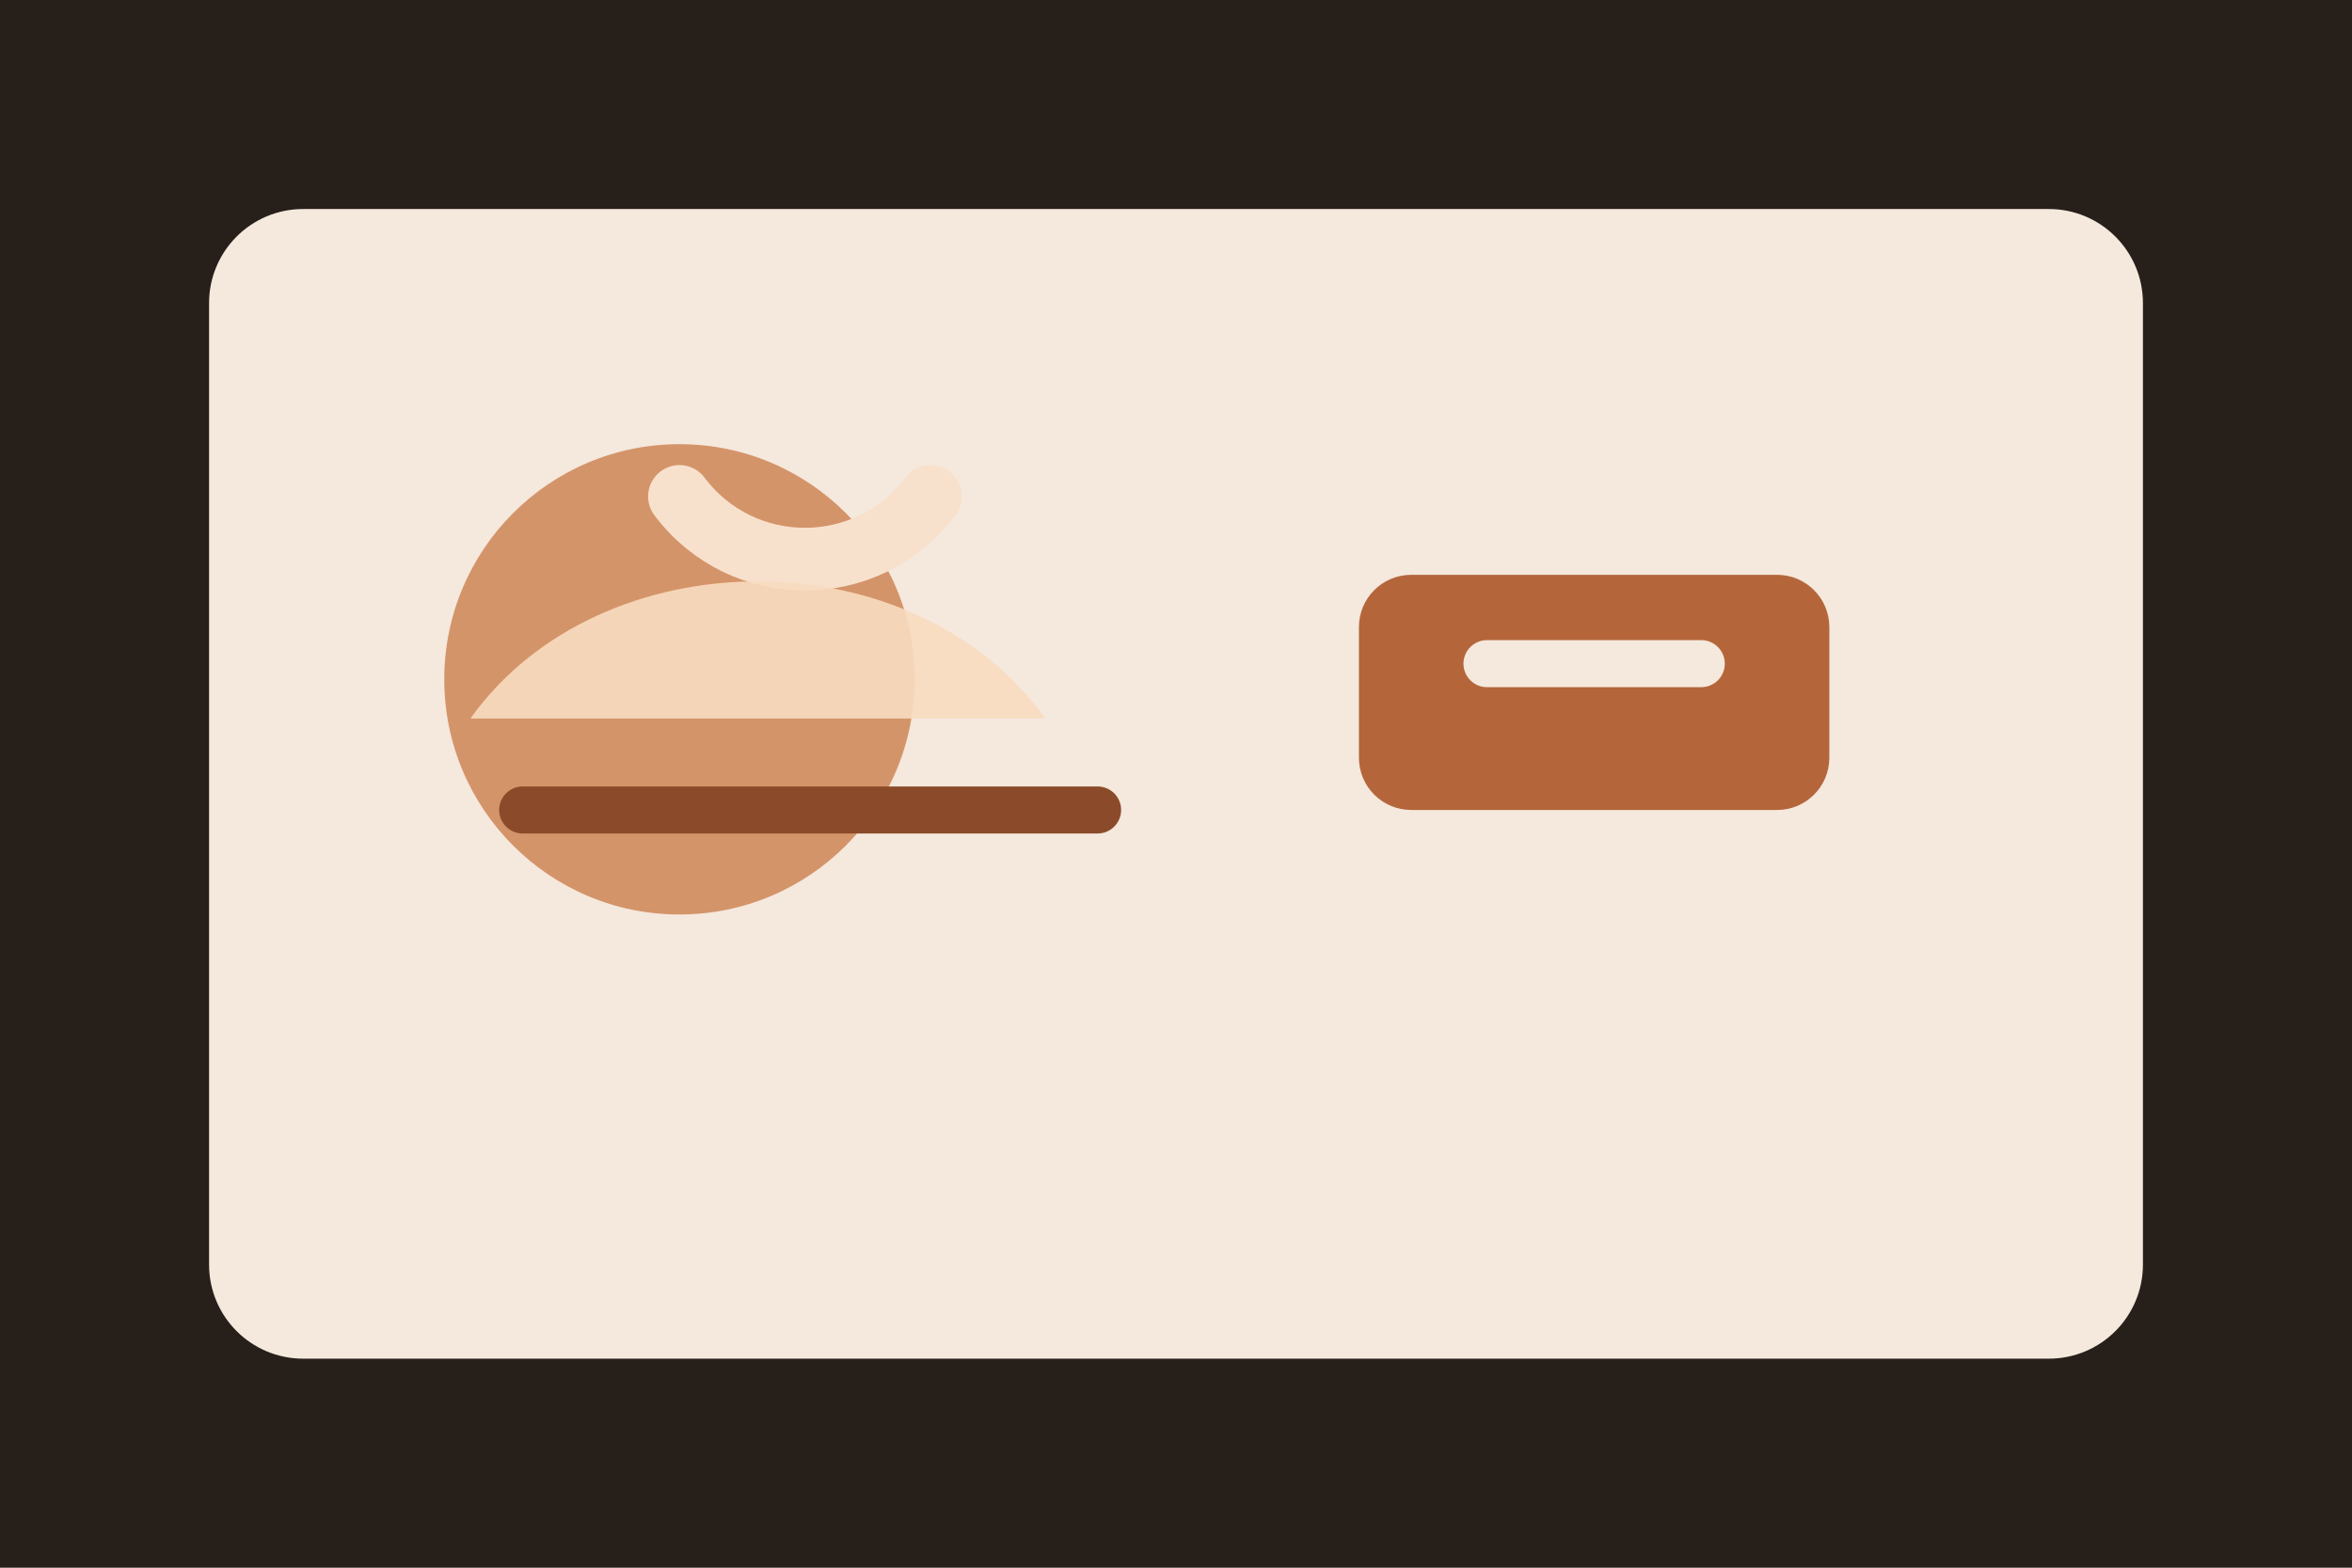
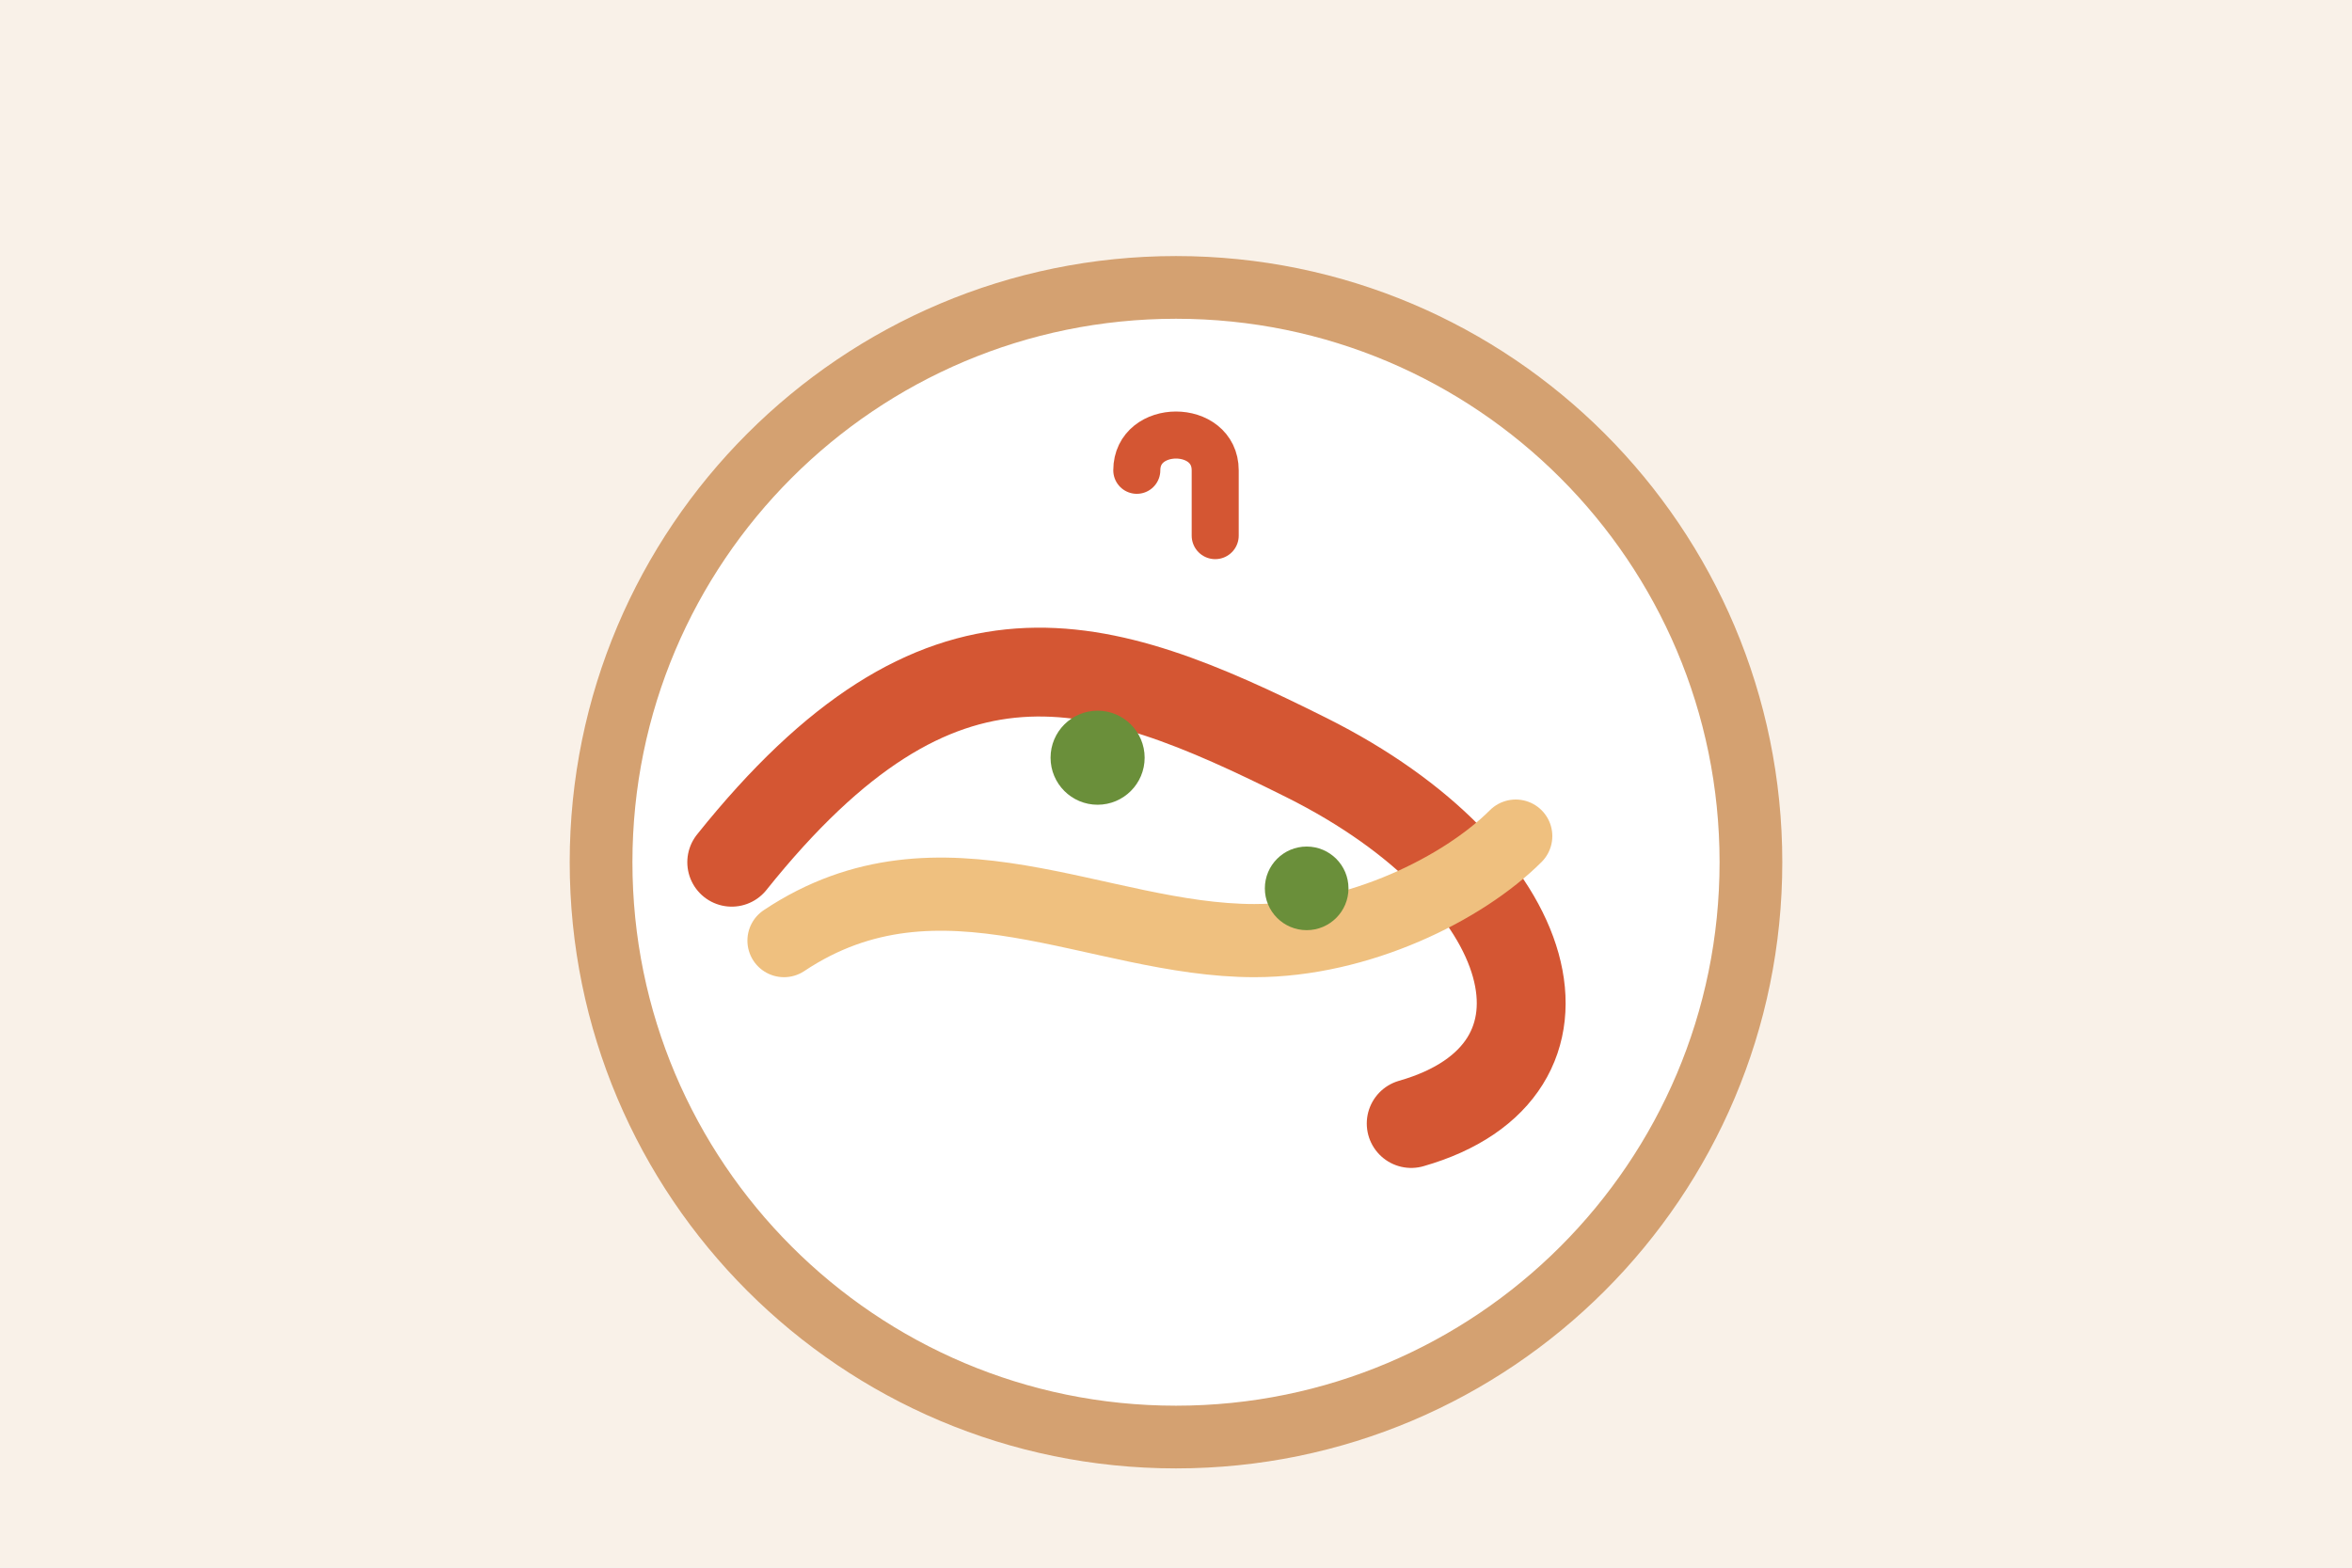
<svg xmlns="http://www.w3.org/2000/svg" viewBox="0 0 900 600">
-   <rect width="900" height="600" fill="#27201a" />
-   <rect x="80" y="80" width="740" height="440" rx="36" fill="#f5e8dd" />
-   <circle cx="260" cy="260" r="90" fill="#d49469" />
-   <path d="M260 190c24 32 72 32 96 0" stroke="#f7e1cc" stroke-width="24" stroke-linecap="round" fill="none" />
-   <path d="M200 310h220" stroke="#8b4b2a" stroke-width="18" stroke-linecap="round" />
-   <path d="M180 275c50-70 170-70 220 0" fill="#f8dcc0" opacity="0.9" />
-   <rect x="520" y="220" width="180" height="90" rx="20" fill="#b4663a" />
-   <rect x="560" y="245" width="100" height="18" rx="9" fill="#f5e8dd" />
+   <rect width="900" height="600" fill="#f9f1e8" />
+   <circle cx="450" cy="330" r="220" fill="#ffffff" stroke="#d4a171" stroke-width="24" />
+   <path d="M280 330c80-100 140-80 220-40 90 45 110 120 40 140" fill="none" stroke="#d45633" stroke-width="34" stroke-linecap="round" />
+   <path d="M300 360c60-40 120 0 180 0 40 0 80-20 100-40" fill="none" stroke="#efc07f" stroke-width="28" stroke-linecap="round" />
+   <circle cx="420" cy="290" r="18" fill="#6a8f3a" />
+   <circle cx="500" cy="340" r="16" fill="#6a8f3a" />
+   <path d="M435 180c0-18 30-18 30 0v25" fill="none" stroke="#d45633" stroke-width="18" stroke-linecap="round" />
</svg>
